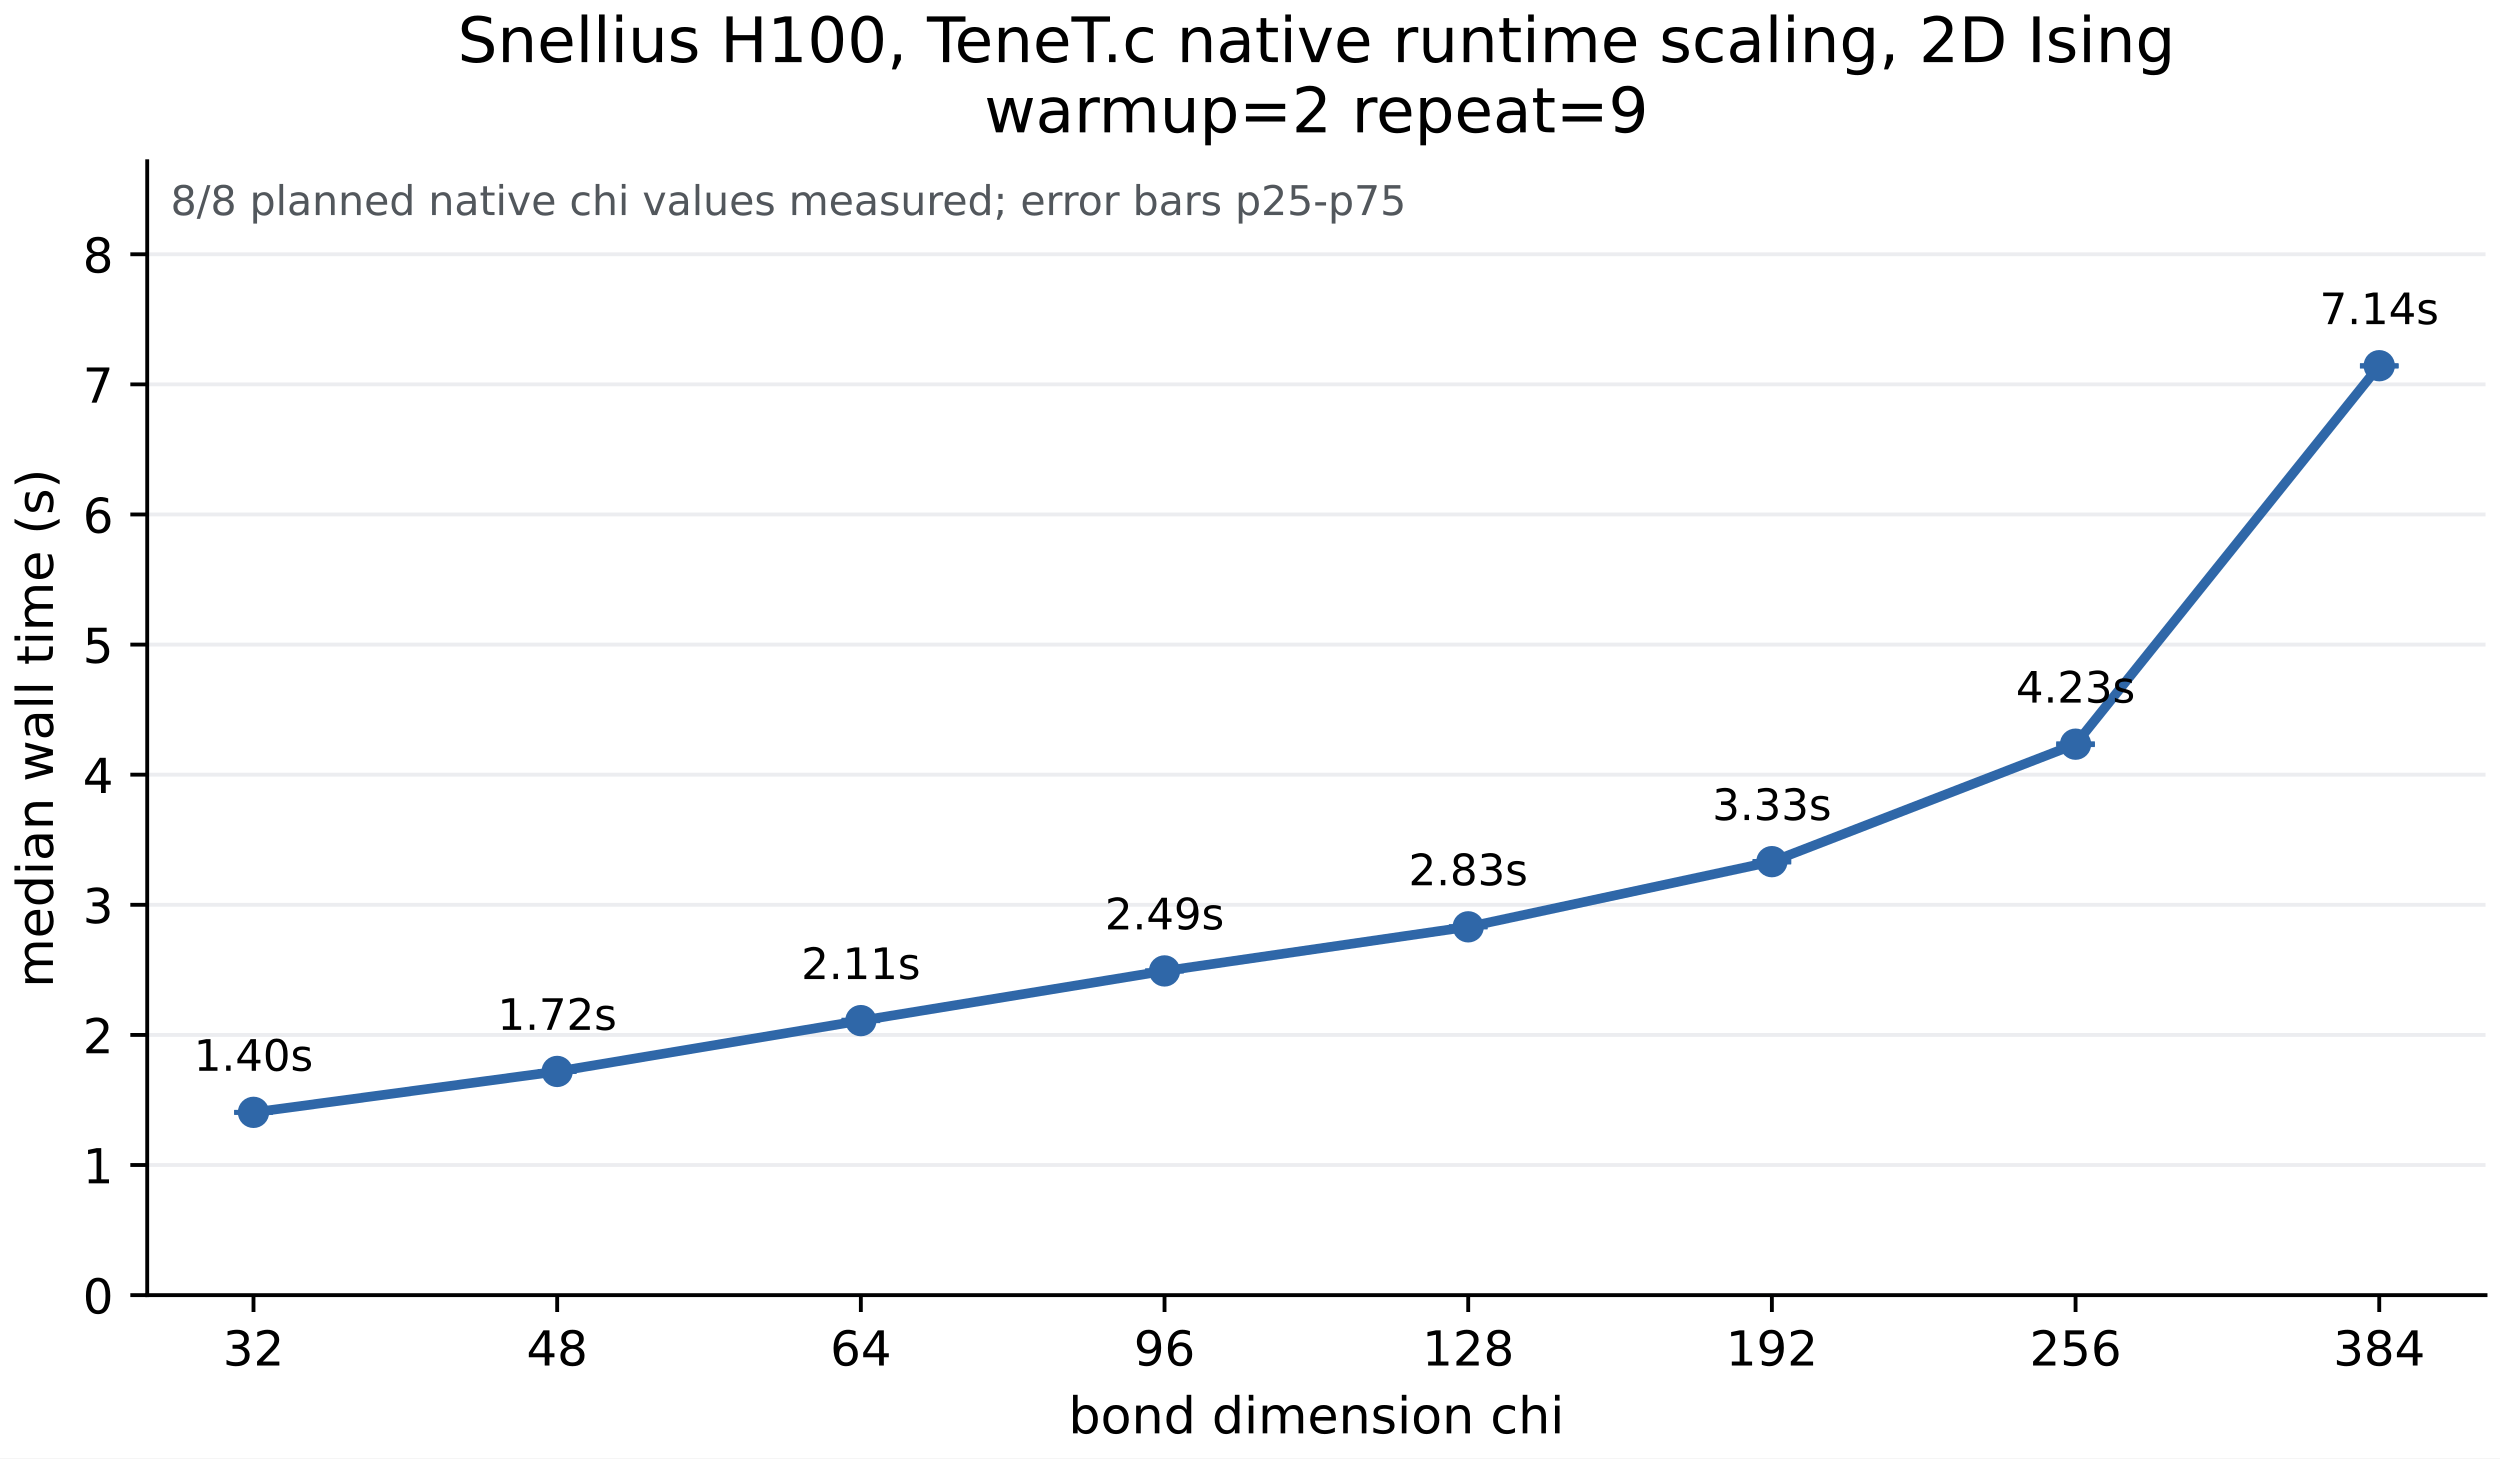
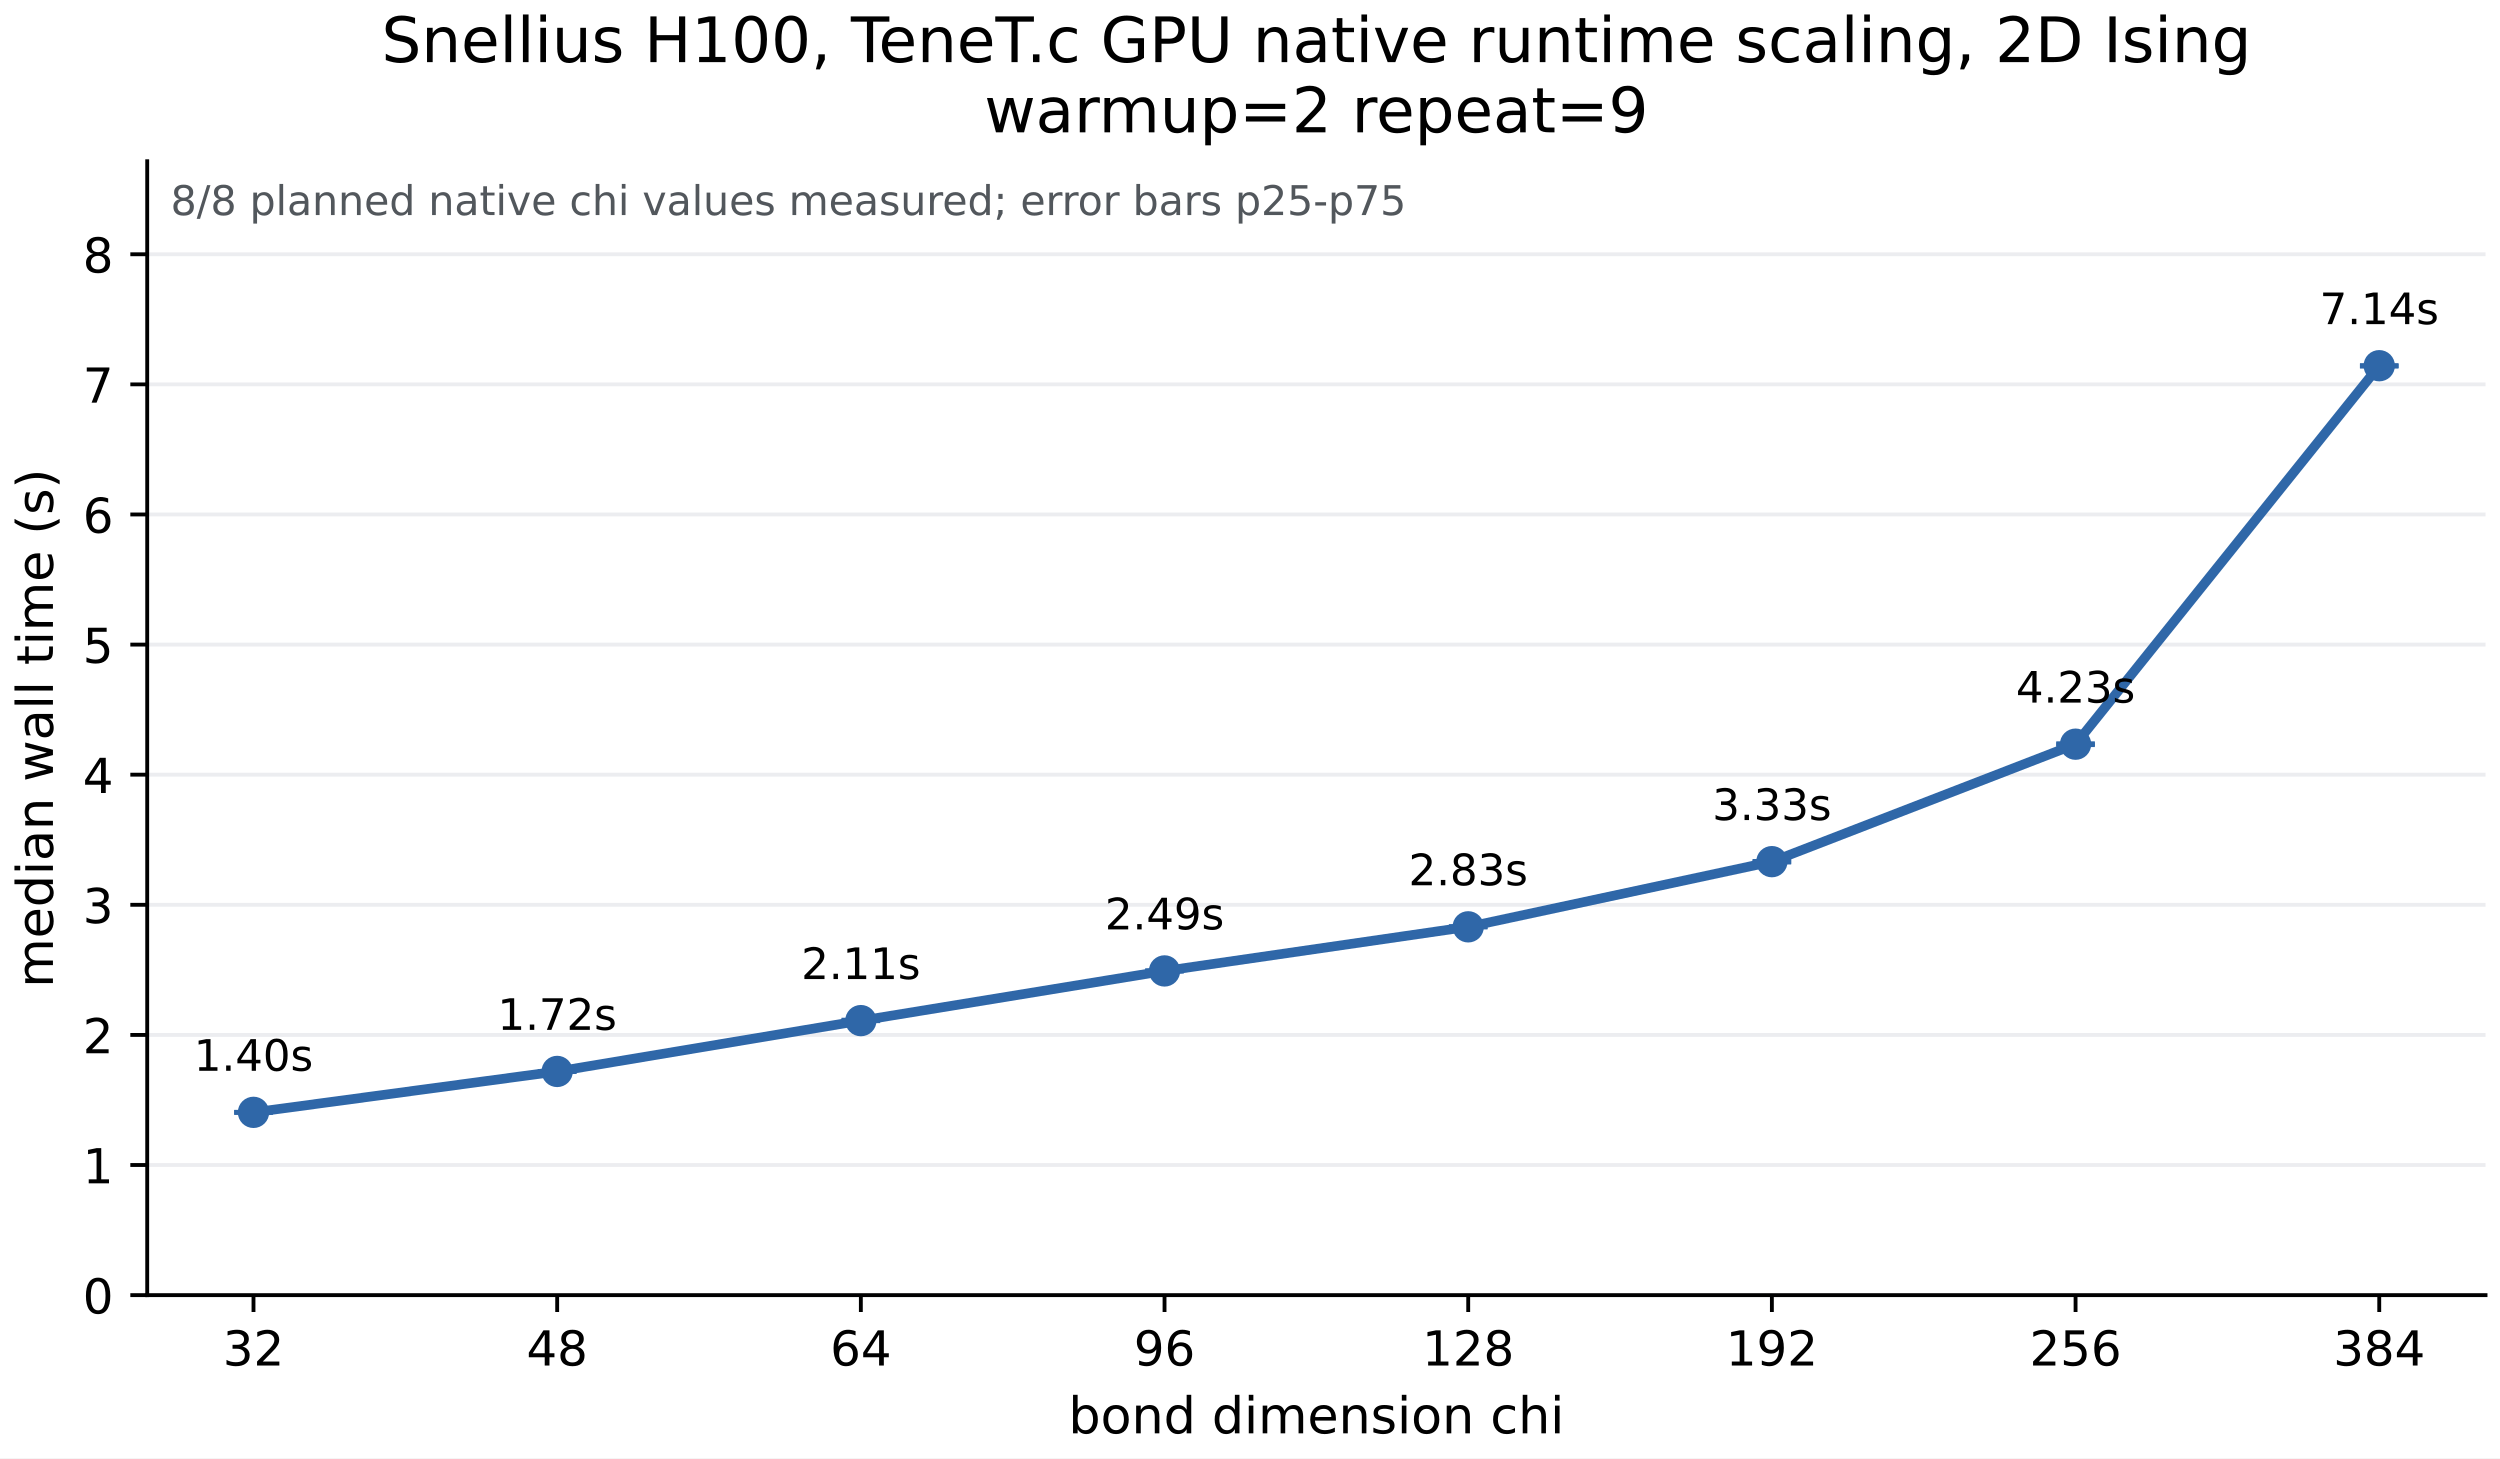
<svg xmlns="http://www.w3.org/2000/svg" xmlns:xlink="http://www.w3.org/1999/xlink" width="518.4pt" height="302.4pt" viewBox="0 0 518.4 302.4" version="1.1">
  <defs>
    <style type="text/css">*{stroke-linejoin: round; stroke-linecap: butt}</style>
  </defs>
  <g id="figure_1">
    <g id="patch_1">
      <path d="M 0 302.4 L 518.4 302.4 L 518.4 0 L 0 0 z " style="fill: #ffffff" />
    </g>
    <g id="axes_1">
      <g id="patch_2">
        <path d="M 30.525 268.56 L 515.4 268.56 L 515.4 33.435 L 30.525 33.435 z " style="fill: #ffffff" />
      </g>
      <g id="matplotlib.axis_1">
        <g id="xtick_1">
          <g id="line2d_1">
            <defs>
-               <path id="m1592e2d552" d="M 0 0 L 0 3.5 " style="stroke: #000000; stroke-width: 0.8" />
+               <path id="m5952642bad" d="M 0 0 L 0 3.5 " style="stroke: #000000; stroke-width: 0.8" />
            </defs>
            <g>
-               <use xlink:href="#m1592e2d552" x="52.565" y="268.56" style="stroke: #000000; stroke-width: 0.8" />
+               <use xlink:href="#m5952642bad" x="52.565" y="268.56" style="stroke: #000000; stroke-width: 0.8" />
            </g>
          </g>
          <g id="text_1">
            <text style="font-size: 10px; font-family: 'DejaVu Sans', 'Bitstream Vera Sans', 'Computer Modern Sans Serif', 'Lucida Grande', 'Verdana', 'Geneva', 'Lucid', 'Arial', 'Helvetica', 'Avant Garde', sans-serif; text-anchor: middle" x="52.565" y="283.158" transform="rotate(-0 52.56454 283.158)">32</text>
          </g>
        </g>
        <g id="xtick_2">
          <g id="line2d_2">
            <g>
-               <use xlink:href="#m1592e2d552" x="115.535" y="268.56" style="stroke: #000000; stroke-width: 0.8" />
+               <use xlink:href="#m5952642bad" x="115.535" y="268.56" style="stroke: #000000; stroke-width: 0.8" />
            </g>
          </g>
          <g id="text_2">
            <text style="font-size: 10px; font-family: 'DejaVu Sans', 'Bitstream Vera Sans', 'Computer Modern Sans Serif', 'Lucida Grande', 'Verdana', 'Geneva', 'Lucid', 'Arial', 'Helvetica', 'Avant Garde', sans-serif; text-anchor: middle" x="115.535" y="283.158" transform="rotate(-0 115.5353 283.158)">48</text>
          </g>
        </g>
        <g id="xtick_3">
          <g id="line2d_3">
            <g>
-               <use xlink:href="#m1592e2d552" x="178.506" y="268.56" style="stroke: #000000; stroke-width: 0.8" />
+               <use xlink:href="#m5952642bad" x="178.506" y="268.56" style="stroke: #000000; stroke-width: 0.8" />
            </g>
          </g>
          <g id="text_3">
            <text style="font-size: 10px; font-family: 'DejaVu Sans', 'Bitstream Vera Sans', 'Computer Modern Sans Serif', 'Lucida Grande', 'Verdana', 'Geneva', 'Lucid', 'Arial', 'Helvetica', 'Avant Garde', sans-serif; text-anchor: middle" x="178.506" y="283.158" transform="rotate(-0 178.5061 283.158)">64</text>
          </g>
        </g>
        <g id="xtick_4">
          <g id="line2d_4">
            <g>
-               <use xlink:href="#m1592e2d552" x="241.477" y="268.56" style="stroke: #000000; stroke-width: 0.8" />
+               <use xlink:href="#m5952642bad" x="241.477" y="268.56" style="stroke: #000000; stroke-width: 0.8" />
            </g>
          </g>
          <g id="text_4">
            <text style="font-size: 10px; font-family: 'DejaVu Sans', 'Bitstream Vera Sans', 'Computer Modern Sans Serif', 'Lucida Grande', 'Verdana', 'Geneva', 'Lucid', 'Arial', 'Helvetica', 'Avant Garde', sans-serif; text-anchor: middle" x="241.477" y="283.158" transform="rotate(-0 241.4769 283.158)">96</text>
          </g>
        </g>
        <g id="xtick_5">
          <g id="line2d_5">
            <g>
-               <use xlink:href="#m1592e2d552" x="304.448" y="268.56" style="stroke: #000000; stroke-width: 0.8" />
+               <use xlink:href="#m5952642bad" x="304.448" y="268.56" style="stroke: #000000; stroke-width: 0.8" />
            </g>
          </g>
          <g id="text_5">
            <text style="font-size: 10px; font-family: 'DejaVu Sans', 'Bitstream Vera Sans', 'Computer Modern Sans Serif', 'Lucida Grande', 'Verdana', 'Geneva', 'Lucid', 'Arial', 'Helvetica', 'Avant Garde', sans-serif; text-anchor: middle" x="304.448" y="283.158" transform="rotate(-0 304.4477 283.158)">128</text>
          </g>
        </g>
        <g id="xtick_6">
          <g id="line2d_6">
            <g>
-               <use xlink:href="#m1592e2d552" x="367.418" y="268.56" style="stroke: #000000; stroke-width: 0.8" />
+               <use xlink:href="#m5952642bad" x="367.418" y="268.56" style="stroke: #000000; stroke-width: 0.8" />
            </g>
          </g>
          <g id="text_6">
            <text style="font-size: 10px; font-family: 'DejaVu Sans', 'Bitstream Vera Sans', 'Computer Modern Sans Serif', 'Lucida Grande', 'Verdana', 'Geneva', 'Lucid', 'Arial', 'Helvetica', 'Avant Garde', sans-serif; text-anchor: middle" x="367.418" y="283.158" transform="rotate(-0 367.4184 283.158)">192</text>
          </g>
        </g>
        <g id="xtick_7">
          <g id="line2d_7">
            <g>
-               <use xlink:href="#m1592e2d552" x="430.389" y="268.56" style="stroke: #000000; stroke-width: 0.8" />
+               <use xlink:href="#m5952642bad" x="430.389" y="268.56" style="stroke: #000000; stroke-width: 0.8" />
            </g>
          </g>
          <g id="text_7">
            <text style="font-size: 10px; font-family: 'DejaVu Sans', 'Bitstream Vera Sans', 'Computer Modern Sans Serif', 'Lucida Grande', 'Verdana', 'Geneva', 'Lucid', 'Arial', 'Helvetica', 'Avant Garde', sans-serif; text-anchor: middle" x="430.389" y="283.158" transform="rotate(-0 430.3892 283.158)">256</text>
          </g>
        </g>
        <g id="xtick_8">
          <g id="line2d_8">
            <g>
-               <use xlink:href="#m1592e2d552" x="493.36" y="268.56" style="stroke: #000000; stroke-width: 0.8" />
+               <use xlink:href="#m5952642bad" x="493.36" y="268.56" style="stroke: #000000; stroke-width: 0.8" />
            </g>
          </g>
          <g id="text_8">
            <text style="font-size: 10px; font-family: 'DejaVu Sans', 'Bitstream Vera Sans', 'Computer Modern Sans Serif', 'Lucida Grande', 'Verdana', 'Geneva', 'Lucid', 'Arial', 'Helvetica', 'Avant Garde', sans-serif; text-anchor: middle" x="493.36" y="283.158" transform="rotate(-0 493.36 283.158)">384</text>
          </g>
        </g>
        <g id="text_9">
          <text style="font-size: 10.5px; font-family: 'DejaVu Sans', 'Bitstream Vera Sans', 'Computer Modern Sans Serif', 'Lucida Grande', 'Verdana', 'Geneva', 'Lucid', 'Arial', 'Helvetica', 'Avant Garde', sans-serif; text-anchor: middle" x="272.962" y="297.216" transform="rotate(-0 272.9623 297.2161)">bond dimension chi</text>
        </g>
      </g>
      <g id="matplotlib.axis_2">
        <g id="ytick_1">
          <g id="line2d_9">
-             <path d="M 30.525 268.56 L 515.4 268.56 " clip-path="url(#p7b72ce737c)" style="fill: none; stroke: #b9c0c9; stroke-opacity: 0.28; stroke-width: 0.8; stroke-linecap: square" />
+             <path d="M 30.525 268.56 L 515.4 268.56 " clip-path="url(#p43ec9715ab)" style="fill: none; stroke: #b9c0c9; stroke-opacity: 0.28; stroke-width: 0.8; stroke-linecap: square" />
          </g>
          <g id="line2d_10">
            <defs>
-               <path id="m94401d6718" d="M 0 0 L -3.5 0 " style="stroke: #000000; stroke-width: 0.8" />
+               <path id="m0c57b7adf1" d="M 0 0 L -3.5 0 " style="stroke: #000000; stroke-width: 0.8" />
            </defs>
            <g>
-               <use xlink:href="#m94401d6718" x="30.525" y="268.56" style="stroke: #000000; stroke-width: 0.8" />
+               <use xlink:href="#m0c57b7adf1" x="30.525" y="268.56" style="stroke: #000000; stroke-width: 0.8" />
            </g>
          </g>
          <g id="text_10">
            <text style="font-size: 10px; font-family: 'DejaVu Sans', 'Bitstream Vera Sans', 'Computer Modern Sans Serif', 'Lucida Grande', 'Verdana', 'Geneva', 'Lucid', 'Arial', 'Helvetica', 'Avant Garde', sans-serif; text-anchor: end" x="23.525" y="272.359" transform="rotate(-0 23.52477 272.3588)">0</text>
          </g>
        </g>
        <g id="ytick_2">
          <g id="line2d_11">
-             <path d="M 30.525 241.58 L 515.4 241.58 " clip-path="url(#p7b72ce737c)" style="fill: none; stroke: #b9c0c9; stroke-opacity: 0.28; stroke-width: 0.8; stroke-linecap: square" />
+             <path d="M 30.525 241.58 L 515.4 241.58 " clip-path="url(#p43ec9715ab)" style="fill: none; stroke: #b9c0c9; stroke-opacity: 0.28; stroke-width: 0.8; stroke-linecap: square" />
          </g>
          <g id="line2d_12">
            <g>
-               <use xlink:href="#m94401d6718" x="30.525" y="241.58" style="stroke: #000000; stroke-width: 0.8" />
+               <use xlink:href="#m0c57b7adf1" x="30.525" y="241.58" style="stroke: #000000; stroke-width: 0.8" />
            </g>
          </g>
          <g id="text_11">
            <text style="font-size: 10px; font-family: 'DejaVu Sans', 'Bitstream Vera Sans', 'Computer Modern Sans Serif', 'Lucida Grande', 'Verdana', 'Geneva', 'Lucid', 'Arial', 'Helvetica', 'Avant Garde', sans-serif; text-anchor: end" x="23.525" y="245.379" transform="rotate(-0 23.52477 245.3792)">1</text>
          </g>
        </g>
        <g id="ytick_3">
          <g id="line2d_13">
-             <path d="M 30.525 214.6 L 515.4 214.6 " clip-path="url(#p7b72ce737c)" style="fill: none; stroke: #b9c0c9; stroke-opacity: 0.28; stroke-width: 0.8; stroke-linecap: square" />
+             <path d="M 30.525 214.6 L 515.4 214.6 " clip-path="url(#p43ec9715ab)" style="fill: none; stroke: #b9c0c9; stroke-opacity: 0.28; stroke-width: 0.8; stroke-linecap: square" />
          </g>
          <g id="line2d_14">
            <g>
-               <use xlink:href="#m94401d6718" x="30.525" y="214.6" style="stroke: #000000; stroke-width: 0.8" />
+               <use xlink:href="#m0c57b7adf1" x="30.525" y="214.6" style="stroke: #000000; stroke-width: 0.8" />
            </g>
          </g>
          <g id="text_12">
            <text style="font-size: 10px; font-family: 'DejaVu Sans', 'Bitstream Vera Sans', 'Computer Modern Sans Serif', 'Lucida Grande', 'Verdana', 'Geneva', 'Lucid', 'Arial', 'Helvetica', 'Avant Garde', sans-serif; text-anchor: end" x="23.525" y="218.4" transform="rotate(-0 23.52477 218.3995)">2</text>
          </g>
        </g>
        <g id="ytick_4">
          <g id="line2d_15">
-             <path d="M 30.525 187.621 L 515.4 187.621 " clip-path="url(#p7b72ce737c)" style="fill: none; stroke: #b9c0c9; stroke-opacity: 0.28; stroke-width: 0.8; stroke-linecap: square" />
+             <path d="M 30.525 187.621 L 515.4 187.621 " clip-path="url(#p43ec9715ab)" style="fill: none; stroke: #b9c0c9; stroke-opacity: 0.28; stroke-width: 0.8; stroke-linecap: square" />
          </g>
          <g id="line2d_16">
            <g>
-               <use xlink:href="#m94401d6718" x="30.525" y="187.621" style="stroke: #000000; stroke-width: 0.8" />
+               <use xlink:href="#m0c57b7adf1" x="30.525" y="187.621" style="stroke: #000000; stroke-width: 0.8" />
            </g>
          </g>
          <g id="text_13">
            <text style="font-size: 10px; font-family: 'DejaVu Sans', 'Bitstream Vera Sans', 'Computer Modern Sans Serif', 'Lucida Grande', 'Verdana', 'Geneva', 'Lucid', 'Arial', 'Helvetica', 'Avant Garde', sans-serif; text-anchor: end" x="23.525" y="191.42" transform="rotate(-0 23.52477 191.4199)">3</text>
          </g>
        </g>
        <g id="ytick_5">
          <g id="line2d_17">
-             <path d="M 30.525 160.641 L 515.4 160.641 " clip-path="url(#p7b72ce737c)" style="fill: none; stroke: #b9c0c9; stroke-opacity: 0.28; stroke-width: 0.8; stroke-linecap: square" />
+             <path d="M 30.525 160.641 L 515.4 160.641 " clip-path="url(#p43ec9715ab)" style="fill: none; stroke: #b9c0c9; stroke-opacity: 0.28; stroke-width: 0.8; stroke-linecap: square" />
          </g>
          <g id="line2d_18">
            <g>
-               <use xlink:href="#m94401d6718" x="30.525" y="160.641" style="stroke: #000000; stroke-width: 0.8" />
+               <use xlink:href="#m0c57b7adf1" x="30.525" y="160.641" style="stroke: #000000; stroke-width: 0.8" />
            </g>
          </g>
          <g id="text_14">
            <text style="font-size: 10px; font-family: 'DejaVu Sans', 'Bitstream Vera Sans', 'Computer Modern Sans Serif', 'Lucida Grande', 'Verdana', 'Geneva', 'Lucid', 'Arial', 'Helvetica', 'Avant Garde', sans-serif; text-anchor: end" x="23.525" y="164.44" transform="rotate(-0 23.52477 164.4402)">4</text>
          </g>
        </g>
        <g id="ytick_6">
          <g id="line2d_19">
-             <path d="M 30.525 133.661 L 515.4 133.661 " clip-path="url(#p7b72ce737c)" style="fill: none; stroke: #b9c0c9; stroke-opacity: 0.28; stroke-width: 0.8; stroke-linecap: square" />
+             <path d="M 30.525 133.661 L 515.4 133.661 " clip-path="url(#p43ec9715ab)" style="fill: none; stroke: #b9c0c9; stroke-opacity: 0.28; stroke-width: 0.8; stroke-linecap: square" />
          </g>
          <g id="line2d_20">
            <g>
-               <use xlink:href="#m94401d6718" x="30.525" y="133.661" style="stroke: #000000; stroke-width: 0.8" />
+               <use xlink:href="#m0c57b7adf1" x="30.525" y="133.661" style="stroke: #000000; stroke-width: 0.8" />
            </g>
          </g>
          <g id="text_15">
            <text style="font-size: 10px; font-family: 'DejaVu Sans', 'Bitstream Vera Sans', 'Computer Modern Sans Serif', 'Lucida Grande', 'Verdana', 'Geneva', 'Lucid', 'Arial', 'Helvetica', 'Avant Garde', sans-serif; text-anchor: end" x="23.525" y="137.461" transform="rotate(-0 23.52477 137.4605)">5</text>
          </g>
        </g>
        <g id="ytick_7">
          <g id="line2d_21">
-             <path d="M 30.525 106.682 L 515.4 106.682 " clip-path="url(#p7b72ce737c)" style="fill: none; stroke: #b9c0c9; stroke-opacity: 0.28; stroke-width: 0.8; stroke-linecap: square" />
+             <path d="M 30.525 106.682 L 515.4 106.682 " clip-path="url(#p43ec9715ab)" style="fill: none; stroke: #b9c0c9; stroke-opacity: 0.28; stroke-width: 0.8; stroke-linecap: square" />
          </g>
          <g id="line2d_22">
            <g>
-               <use xlink:href="#m94401d6718" x="30.525" y="106.682" style="stroke: #000000; stroke-width: 0.8" />
+               <use xlink:href="#m0c57b7adf1" x="30.525" y="106.682" style="stroke: #000000; stroke-width: 0.8" />
            </g>
          </g>
          <g id="text_16">
            <text style="font-size: 10px; font-family: 'DejaVu Sans', 'Bitstream Vera Sans', 'Computer Modern Sans Serif', 'Lucida Grande', 'Verdana', 'Geneva', 'Lucid', 'Arial', 'Helvetica', 'Avant Garde', sans-serif; text-anchor: end" x="23.525" y="110.481" transform="rotate(-0 23.52477 110.4809)">6</text>
          </g>
        </g>
        <g id="ytick_8">
          <g id="line2d_23">
-             <path d="M 30.525 79.702 L 515.4 79.702 " clip-path="url(#p7b72ce737c)" style="fill: none; stroke: #b9c0c9; stroke-opacity: 0.28; stroke-width: 0.8; stroke-linecap: square" />
+             <path d="M 30.525 79.702 L 515.4 79.702 " clip-path="url(#p43ec9715ab)" style="fill: none; stroke: #b9c0c9; stroke-opacity: 0.28; stroke-width: 0.8; stroke-linecap: square" />
          </g>
          <g id="line2d_24">
            <g>
-               <use xlink:href="#m94401d6718" x="30.525" y="79.702" style="stroke: #000000; stroke-width: 0.8" />
+               <use xlink:href="#m0c57b7adf1" x="30.525" y="79.702" style="stroke: #000000; stroke-width: 0.8" />
            </g>
          </g>
          <g id="text_17">
            <text style="font-size: 10px; font-family: 'DejaVu Sans', 'Bitstream Vera Sans', 'Computer Modern Sans Serif', 'Lucida Grande', 'Verdana', 'Geneva', 'Lucid', 'Arial', 'Helvetica', 'Avant Garde', sans-serif; text-anchor: end" x="23.525" y="83.501" transform="rotate(-0 23.52477 83.50123)">7</text>
          </g>
        </g>
        <g id="ytick_9">
          <g id="line2d_25">
-             <path d="M 30.525 52.722 L 515.4 52.722 " clip-path="url(#p7b72ce737c)" style="fill: none; stroke: #b9c0c9; stroke-opacity: 0.28; stroke-width: 0.8; stroke-linecap: square" />
+             <path d="M 30.525 52.722 L 515.4 52.722 " clip-path="url(#p43ec9715ab)" style="fill: none; stroke: #b9c0c9; stroke-opacity: 0.28; stroke-width: 0.8; stroke-linecap: square" />
          </g>
          <g id="line2d_26">
            <g>
-               <use xlink:href="#m94401d6718" x="30.525" y="52.722" style="stroke: #000000; stroke-width: 0.8" />
+               <use xlink:href="#m0c57b7adf1" x="30.525" y="52.722" style="stroke: #000000; stroke-width: 0.8" />
            </g>
          </g>
          <g id="text_18">
            <text style="font-size: 10px; font-family: 'DejaVu Sans', 'Bitstream Vera Sans', 'Computer Modern Sans Serif', 'Lucida Grande', 'Verdana', 'Geneva', 'Lucid', 'Arial', 'Helvetica', 'Avant Garde', sans-serif; text-anchor: end" x="23.525" y="56.522" transform="rotate(-0 23.52477 56.52158)">8</text>
          </g>
        </g>
        <g id="text_19">
          <text style="font-size: 10.5px; font-family: 'DejaVu Sans', 'Bitstream Vera Sans', 'Computer Modern Sans Serif', 'Lucida Grande', 'Verdana', 'Geneva', 'Lucid', 'Arial', 'Helvetica', 'Avant Garde', sans-serif; text-anchor: middle" x="10.979" y="150.997" transform="rotate(-90 10.9786 150.9975)">median wall time (s)</text>
        </g>
      </g>
      <g id="LineCollection_1">
-         <path d="M 52.565 230.679 L 52.565 230.643 " clip-path="url(#p7b72ce737c)" style="fill: none; stroke: #2f67a8; stroke-width: 2" />
-         <path d="M 115.535 222.195 L 115.535 222.17 " clip-path="url(#p7b72ce737c)" style="fill: none; stroke: #2f67a8; stroke-width: 2" />
-         <path d="M 178.506 211.655 L 178.506 211.537 " clip-path="url(#p7b72ce737c)" style="fill: none; stroke: #2f67a8; stroke-width: 2" />
-         <path d="M 241.477 201.342 L 241.477 201.322 " clip-path="url(#p7b72ce737c)" style="fill: none; stroke: #2f67a8; stroke-width: 2" />
-         <path d="M 304.448 192.2 L 304.448 192.172 " clip-path="url(#p7b72ce737c)" style="fill: none; stroke: #2f67a8; stroke-width: 2" />
-         <path d="M 367.418 178.757 L 367.418 178.625 " clip-path="url(#p7b72ce737c)" style="fill: none; stroke: #2f67a8; stroke-width: 2" />
-         <path d="M 430.389 154.41 L 430.389 154.22 " clip-path="url(#p7b72ce737c)" style="fill: none; stroke: #2f67a8; stroke-width: 2" />
-         <path d="M 493.36 75.919 L 493.36 75.819 " clip-path="url(#p7b72ce737c)" style="fill: none; stroke: #2f67a8; stroke-width: 2" />
+         <path d="M 52.565 230.679 L 52.565 230.643 " clip-path="url(#p43ec9715ab)" style="fill: none; stroke: #2f67a8; stroke-width: 2" />
+         <path d="M 115.535 222.195 L 115.535 222.17 " clip-path="url(#p43ec9715ab)" style="fill: none; stroke: #2f67a8; stroke-width: 2" />
+         <path d="M 178.506 211.655 L 178.506 211.537 " clip-path="url(#p43ec9715ab)" style="fill: none; stroke: #2f67a8; stroke-width: 2" />
+         <path d="M 241.477 201.342 L 241.477 201.322 " clip-path="url(#p43ec9715ab)" style="fill: none; stroke: #2f67a8; stroke-width: 2" />
+         <path d="M 304.448 192.2 L 304.448 192.172 " clip-path="url(#p43ec9715ab)" style="fill: none; stroke: #2f67a8; stroke-width: 2" />
+         <path d="M 367.418 178.757 L 367.418 178.625 " clip-path="url(#p43ec9715ab)" style="fill: none; stroke: #2f67a8; stroke-width: 2" />
+         <path d="M 430.389 154.41 L 430.389 154.22 " clip-path="url(#p43ec9715ab)" style="fill: none; stroke: #2f67a8; stroke-width: 2" />
+         <path d="M 493.36 75.919 L 493.36 75.819 " clip-path="url(#p43ec9715ab)" style="fill: none; stroke: #2f67a8; stroke-width: 2" />
      </g>
      <g id="line2d_27">
        <defs>
-           <path id="m74f0441bad" d="M 4 0 L -4 -0 " style="stroke: #2f67a8" />
+           <path id="mfacd8b06e4" d="M 4 0 L -4 -0 " style="stroke: #2f67a8" />
        </defs>
-         <g clip-path="url(#p7b72ce737c)">
-           <use xlink:href="#m74f0441bad" x="52.565" y="230.679" style="fill: #2f67a8; stroke: #2f67a8" />
-           <use xlink:href="#m74f0441bad" x="115.535" y="222.195" style="fill: #2f67a8; stroke: #2f67a8" />
-           <use xlink:href="#m74f0441bad" x="178.506" y="211.655" style="fill: #2f67a8; stroke: #2f67a8" />
-           <use xlink:href="#m74f0441bad" x="241.477" y="201.342" style="fill: #2f67a8; stroke: #2f67a8" />
-           <use xlink:href="#m74f0441bad" x="304.448" y="192.2" style="fill: #2f67a8; stroke: #2f67a8" />
-           <use xlink:href="#m74f0441bad" x="367.418" y="178.757" style="fill: #2f67a8; stroke: #2f67a8" />
-           <use xlink:href="#m74f0441bad" x="430.389" y="154.41" style="fill: #2f67a8; stroke: #2f67a8" />
-           <use xlink:href="#m74f0441bad" x="493.36" y="75.919" style="fill: #2f67a8; stroke: #2f67a8" />
+         <g clip-path="url(#p43ec9715ab)">
+           <use xlink:href="#mfacd8b06e4" x="52.565" y="230.679" style="fill: #2f67a8; stroke: #2f67a8" />
+           <use xlink:href="#mfacd8b06e4" x="115.535" y="222.195" style="fill: #2f67a8; stroke: #2f67a8" />
+           <use xlink:href="#mfacd8b06e4" x="178.506" y="211.655" style="fill: #2f67a8; stroke: #2f67a8" />
+           <use xlink:href="#mfacd8b06e4" x="241.477" y="201.342" style="fill: #2f67a8; stroke: #2f67a8" />
+           <use xlink:href="#mfacd8b06e4" x="304.448" y="192.2" style="fill: #2f67a8; stroke: #2f67a8" />
+           <use xlink:href="#mfacd8b06e4" x="367.418" y="178.757" style="fill: #2f67a8; stroke: #2f67a8" />
+           <use xlink:href="#mfacd8b06e4" x="430.389" y="154.41" style="fill: #2f67a8; stroke: #2f67a8" />
+           <use xlink:href="#mfacd8b06e4" x="493.36" y="75.919" style="fill: #2f67a8; stroke: #2f67a8" />
        </g>
      </g>
      <g id="line2d_28">
-         <g clip-path="url(#p7b72ce737c)">
-           <use xlink:href="#m74f0441bad" x="52.565" y="230.643" style="fill: #2f67a8; stroke: #2f67a8" />
-           <use xlink:href="#m74f0441bad" x="115.535" y="222.17" style="fill: #2f67a8; stroke: #2f67a8" />
-           <use xlink:href="#m74f0441bad" x="178.506" y="211.537" style="fill: #2f67a8; stroke: #2f67a8" />
-           <use xlink:href="#m74f0441bad" x="241.477" y="201.322" style="fill: #2f67a8; stroke: #2f67a8" />
-           <use xlink:href="#m74f0441bad" x="304.448" y="192.172" style="fill: #2f67a8; stroke: #2f67a8" />
-           <use xlink:href="#m74f0441bad" x="367.418" y="178.625" style="fill: #2f67a8; stroke: #2f67a8" />
-           <use xlink:href="#m74f0441bad" x="430.389" y="154.22" style="fill: #2f67a8; stroke: #2f67a8" />
-           <use xlink:href="#m74f0441bad" x="493.36" y="75.819" style="fill: #2f67a8; stroke: #2f67a8" />
+         <g clip-path="url(#p43ec9715ab)">
+           <use xlink:href="#mfacd8b06e4" x="52.565" y="230.643" style="fill: #2f67a8; stroke: #2f67a8" />
+           <use xlink:href="#mfacd8b06e4" x="115.535" y="222.17" style="fill: #2f67a8; stroke: #2f67a8" />
+           <use xlink:href="#mfacd8b06e4" x="178.506" y="211.537" style="fill: #2f67a8; stroke: #2f67a8" />
+           <use xlink:href="#mfacd8b06e4" x="241.477" y="201.322" style="fill: #2f67a8; stroke: #2f67a8" />
+           <use xlink:href="#mfacd8b06e4" x="304.448" y="192.172" style="fill: #2f67a8; stroke: #2f67a8" />
+           <use xlink:href="#mfacd8b06e4" x="367.418" y="178.625" style="fill: #2f67a8; stroke: #2f67a8" />
+           <use xlink:href="#mfacd8b06e4" x="430.389" y="154.22" style="fill: #2f67a8; stroke: #2f67a8" />
+           <use xlink:href="#mfacd8b06e4" x="493.36" y="75.819" style="fill: #2f67a8; stroke: #2f67a8" />
        </g>
      </g>
      <g id="line2d_29">
-         <path d="M 52.565 230.657 L 115.535 222.174 L 178.506 211.635 L 241.477 201.333 L 304.448 192.188 L 367.418 178.672 L 430.389 154.313 L 493.36 75.835 " clip-path="url(#p7b72ce737c)" style="fill: none; stroke: #2f67a8; stroke-width: 2; stroke-linecap: square" />
+         <path d="M 52.565 230.657 L 115.535 222.174 L 178.506 211.635 L 241.477 201.333 L 304.448 192.188 L 367.418 178.672 L 430.389 154.313 L 493.36 75.835 " clip-path="url(#p43ec9715ab)" style="fill: none; stroke: #2f67a8; stroke-width: 2; stroke-linecap: square" />
        <defs>
-           <path id="m481dfce147" d="M 0 2.75 C 0.729 2.75 1.429 2.46 1.945 1.945 C 2.46 1.429 2.75 0.729 2.75 0 C 2.75 -0.729 2.46 -1.429 1.945 -1.945 C 1.429 -2.46 0.729 -2.75 0 -2.75 C -0.729 -2.75 -1.429 -2.46 -1.945 -1.945 C -2.46 -1.429 -2.75 -0.729 -2.75 0 C -2.75 0.729 -2.46 1.429 -1.945 1.945 C -1.429 2.46 -0.729 2.75 0 2.75 z " style="stroke: #2f67a8" />
+           <path id="mcacca0dd17" d="M 0 2.75 C 0.729 2.75 1.429 2.46 1.945 1.945 C 2.46 1.429 2.75 0.729 2.75 0 C 2.75 -0.729 2.46 -1.429 1.945 -1.945 C 1.429 -2.46 0.729 -2.75 0 -2.75 C -0.729 -2.75 -1.429 -2.46 -1.945 -1.945 C -2.46 -1.429 -2.75 -0.729 -2.75 0 C -2.75 0.729 -2.46 1.429 -1.945 1.945 C -1.429 2.46 -0.729 2.75 0 2.75 z " style="stroke: #2f67a8" />
        </defs>
-         <g clip-path="url(#p7b72ce737c)">
-           <use xlink:href="#m481dfce147" x="52.565" y="230.657" style="fill: #2f67a8; stroke: #2f67a8" />
-           <use xlink:href="#m481dfce147" x="115.535" y="222.174" style="fill: #2f67a8; stroke: #2f67a8" />
-           <use xlink:href="#m481dfce147" x="178.506" y="211.635" style="fill: #2f67a8; stroke: #2f67a8" />
-           <use xlink:href="#m481dfce147" x="241.477" y="201.333" style="fill: #2f67a8; stroke: #2f67a8" />
-           <use xlink:href="#m481dfce147" x="304.448" y="192.188" style="fill: #2f67a8; stroke: #2f67a8" />
-           <use xlink:href="#m481dfce147" x="367.418" y="178.672" style="fill: #2f67a8; stroke: #2f67a8" />
-           <use xlink:href="#m481dfce147" x="430.389" y="154.313" style="fill: #2f67a8; stroke: #2f67a8" />
-           <use xlink:href="#m481dfce147" x="493.36" y="75.835" style="fill: #2f67a8; stroke: #2f67a8" />
+         <g clip-path="url(#p43ec9715ab)">
+           <use xlink:href="#mcacca0dd17" x="52.565" y="230.657" style="fill: #2f67a8; stroke: #2f67a8" />
+           <use xlink:href="#mcacca0dd17" x="115.535" y="222.174" style="fill: #2f67a8; stroke: #2f67a8" />
+           <use xlink:href="#mcacca0dd17" x="178.506" y="211.635" style="fill: #2f67a8; stroke: #2f67a8" />
+           <use xlink:href="#mcacca0dd17" x="241.477" y="201.333" style="fill: #2f67a8; stroke: #2f67a8" />
+           <use xlink:href="#mcacca0dd17" x="304.448" y="192.188" style="fill: #2f67a8; stroke: #2f67a8" />
+           <use xlink:href="#mcacca0dd17" x="367.418" y="178.672" style="fill: #2f67a8; stroke: #2f67a8" />
+           <use xlink:href="#mcacca0dd17" x="430.389" y="154.313" style="fill: #2f67a8; stroke: #2f67a8" />
+           <use xlink:href="#mcacca0dd17" x="493.36" y="75.835" style="fill: #2f67a8; stroke: #2f67a8" />
        </g>
      </g>
      <g id="patch_3">
        <path d="M 30.525 268.56 L 30.525 33.435 " style="fill: none; stroke: #000000; stroke-width: 0.8; stroke-linejoin: miter; stroke-linecap: square" />
      </g>
      <g id="patch_4">
        <path d="M 30.525 268.56 L 515.4 268.56 " style="fill: none; stroke: #000000; stroke-width: 0.8; stroke-linejoin: miter; stroke-linecap: square" />
      </g>
      <g id="text_20">
        <text style="font-size: 9px; font-family: 'DejaVu Sans', 'Bitstream Vera Sans', 'Computer Modern Sans Serif', 'Lucida Grande', 'Verdana', 'Geneva', 'Lucid', 'Arial', 'Helvetica', 'Avant Garde', sans-serif; text-anchor: middle" x="52.565" y="222.04" transform="rotate(-0 52.56454 222.04)">1.40s</text>
      </g>
      <g id="text_21">
        <text style="font-size: 9px; font-family: 'DejaVu Sans', 'Bitstream Vera Sans', 'Computer Modern Sans Serif', 'Lucida Grande', 'Verdana', 'Geneva', 'Lucid', 'Arial', 'Helvetica', 'Avant Garde', sans-serif; text-anchor: middle" x="115.535" y="213.557" transform="rotate(-0 115.5353 213.5565)">1.72s</text>
      </g>
      <g id="text_22">
        <text style="font-size: 9px; font-family: 'DejaVu Sans', 'Bitstream Vera Sans', 'Computer Modern Sans Serif', 'Lucida Grande', 'Verdana', 'Geneva', 'Lucid', 'Arial', 'Helvetica', 'Avant Garde', sans-serif; text-anchor: middle" x="178.506" y="203.018" transform="rotate(-0 178.5061 203.0182)">2.11s</text>
      </g>
      <g id="text_23">
        <text style="font-size: 9px; font-family: 'DejaVu Sans', 'Bitstream Vera Sans', 'Computer Modern Sans Serif', 'Lucida Grande', 'Verdana', 'Geneva', 'Lucid', 'Arial', 'Helvetica', 'Avant Garde', sans-serif; text-anchor: middle" x="241.477" y="192.716" transform="rotate(-0 241.4769 192.7164)">2.49s</text>
      </g>
      <g id="text_24">
        <text style="font-size: 9px; font-family: 'DejaVu Sans', 'Bitstream Vera Sans', 'Computer Modern Sans Serif', 'Lucida Grande', 'Verdana', 'Geneva', 'Lucid', 'Arial', 'Helvetica', 'Avant Garde', sans-serif; text-anchor: middle" x="304.448" y="183.571" transform="rotate(-0 304.4477 183.5708)">2.83s</text>
      </g>
      <g id="text_25">
        <text style="font-size: 9px; font-family: 'DejaVu Sans', 'Bitstream Vera Sans', 'Computer Modern Sans Serif', 'Lucida Grande', 'Verdana', 'Geneva', 'Lucid', 'Arial', 'Helvetica', 'Avant Garde', sans-serif; text-anchor: middle" x="367.418" y="170.055" transform="rotate(-0 367.4184 170.0548)">3.33s</text>
      </g>
      <g id="text_26">
        <text style="font-size: 9px; font-family: 'DejaVu Sans', 'Bitstream Vera Sans', 'Computer Modern Sans Serif', 'Lucida Grande', 'Verdana', 'Geneva', 'Lucid', 'Arial', 'Helvetica', 'Avant Garde', sans-serif; text-anchor: middle" x="430.389" y="145.696" transform="rotate(-0 430.3892 145.6963)">4.23s</text>
      </g>
      <g id="text_27">
        <text style="font-size: 9px; font-family: 'DejaVu Sans', 'Bitstream Vera Sans', 'Computer Modern Sans Serif', 'Lucida Grande', 'Verdana', 'Geneva', 'Lucid', 'Arial', 'Helvetica', 'Avant Garde', sans-serif; text-anchor: middle" x="493.36" y="67.218" transform="rotate(-0 493.36 67.21773)">7.14s</text>
      </g>
      <g id="text_28">
        <text style="font-size: 8.5px; font-family: 'DejaVu Sans', 'Bitstream Vera Sans', 'Computer Modern Sans Serif', 'Lucida Grande', 'Verdana', 'Geneva', 'Lucid', 'Arial', 'Helvetica', 'Avant Garde', sans-serif; text-anchor: start; fill: #52575c" x="35.374" y="44.597" transform="rotate(-0 35.37352 44.59652)">8/8 planned native chi values measured; error bars p25-p75</text>
      </g>
      <g id="text_29">
-         <text style="font-size: 13px; font-family: 'DejaVu Sans', 'Bitstream Vera Sans', 'Computer Modern Sans Serif', 'Lucida Grande', 'Verdana', 'Geneva', 'Lucid', 'Arial', 'Helvetica', 'Avant Garde', sans-serif" transform="translate(94.88969 12.87821)">Snellius H100, TeneT.c native runtime scaling, 2D Ising</text>
+         <text style="font-size: 13px; font-family: 'DejaVu Sans', 'Bitstream Vera Sans', 'Computer Modern Sans Serif', 'Lucida Grande', 'Verdana', 'Geneva', 'Lucid', 'Arial', 'Helvetica', 'Avant Garde', sans-serif" transform="translate(79.11094 12.87821)">Snellius H100, TeneT.c GPU native runtime scaling, 2D Ising</text>
        <text style="font-size: 13px; font-family: 'DejaVu Sans', 'Bitstream Vera Sans', 'Computer Modern Sans Serif', 'Lucida Grande', 'Verdana', 'Geneva', 'Lucid', 'Arial', 'Helvetica', 'Avant Garde', sans-serif" transform="translate(204.1141 27.43537)">warmup=2 repeat=9</text>
      </g>
    </g>
  </g>
  <defs>
-     <clipPath id="p7b72ce737c">
+     <clipPath id="p43ec9715ab">
      <rect x="30.525" y="33.435" width="484.875" height="235.124" />
    </clipPath>
  </defs>
</svg>
